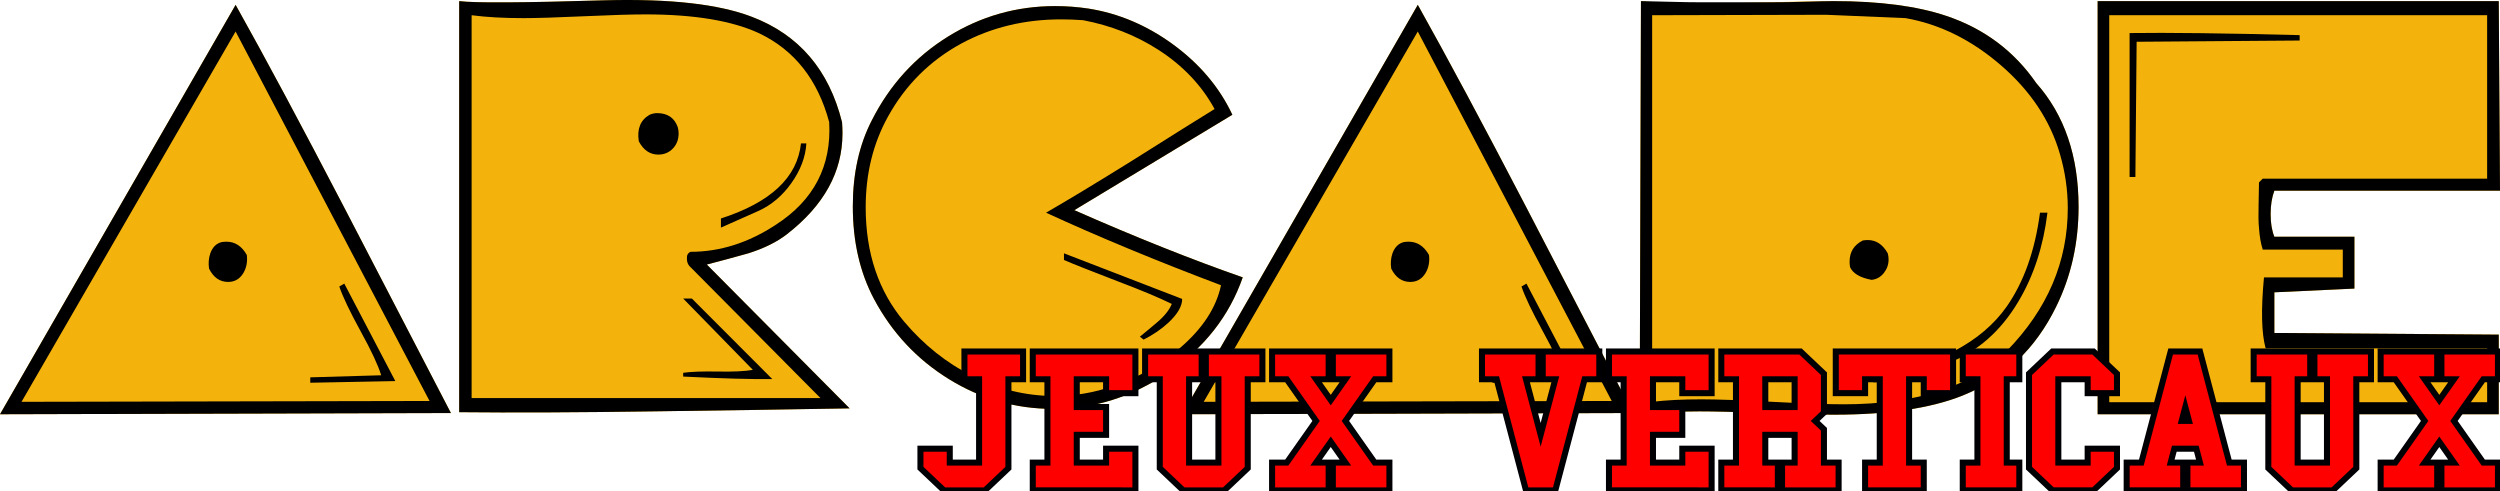
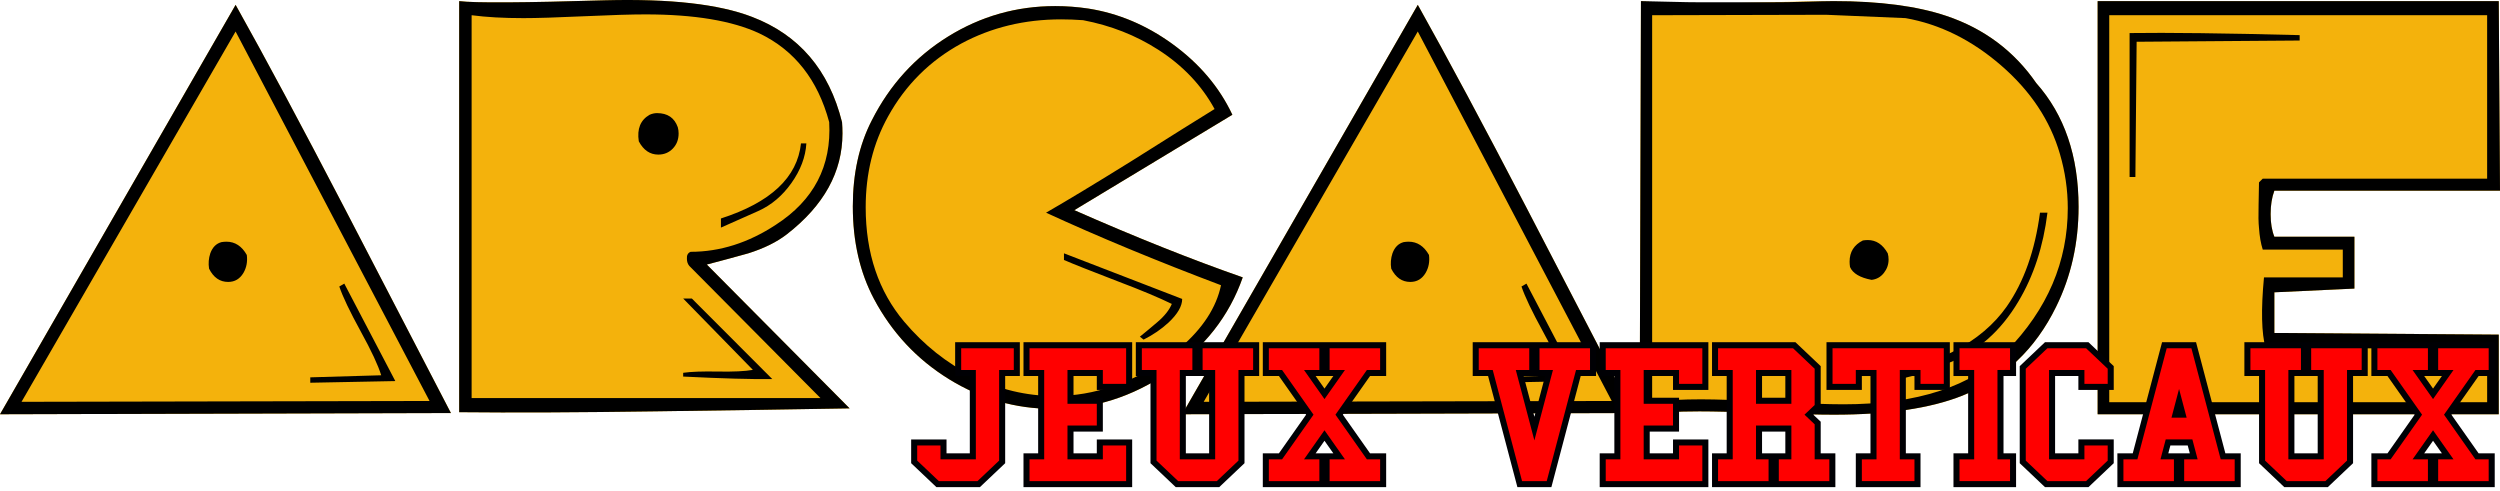
<svg xmlns="http://www.w3.org/2000/svg" enable-background="new 0 0 566.929 129.21" height="156.566" viewBox="0 0 558.831 109.596" width="798.33">
  <g fill="#f4b20c" transform="translate(-2.794 -20.5058)">
    <path d="m2.794 113.106 52.668-91.516c6.676 11.93 14.773 27.044 24.295 45.341l23.829 45.896zm55.17-35.605c.186 1.484-.062 2.813-.742 3.986-.804 1.362-1.947 2.04-3.431 2.04-1.854 0-3.277-.987-4.265-2.967-.185-1.174-.092-2.317.278-3.431.494-1.359 1.328-2.193 2.503-2.504.371-.061.742-.093 1.113-.093 1.916.002 3.431.992 4.544 2.969z" />
    <path d="m192.707 111.79c-14.467.252-28.935.473-43.403.663-17.313.25-31.935.313-43.867.189v-91.887c3.461.434 14.372.371 32.731-.185 14.464-.371 25.374.866 32.73 3.709 10.508 4.019 17.214 11.869 20.121 23.552.06.804.093 1.639.093 2.505 0 8.593-4.142 16.104-12.426 22.533-2.227 1.731-5.101 3.153-8.625 4.265-3.091.867-6.184 1.701-9.273 2.504zm-38.406-62.847c.123.433.186.897.186 1.391 0 1.36-.434 2.488-1.298 3.384-.866.896-1.947 1.344-3.245 1.344-1.855 0-3.308-.987-4.358-2.966-.433-2.782.371-4.759 2.411-5.934.557-.247 1.113-.371 1.669-.371 2.347 0 3.893 1.051 4.635 3.152zm21.124 56.298c-4.508.061-11.148-.126-19.919-.561v-.842c1.73-.249 4.326-.344 7.789-.279 3.461.061 6.057-.064 7.788-.373l-15.577-15.949 1.945.003zm7.619-52.681c-.185 3.029-1.298 5.98-3.337 8.854-2.041 2.875-4.513 4.96-7.418 6.259l-8.344 3.709v-2.041c11.126-3.584 17.091-9.18 17.895-16.782h1.204z" />
    <path d="m280.586 82.507c-3.029 8.655-8.576 15.732-16.643 21.234-8.066 5.5-16.675 8.22-25.823 8.158-8.284 0-16.01-2.21-23.181-6.629-7.171-4.42-12.765-10.4-16.783-17.941-3.152-5.935-4.729-12.825-4.729-20.677 0-7.356 1.421-13.783 4.266-19.286 4.017-7.913 9.689-14.141 17.014-18.684 7.326-4.544 15.314-6.815 23.969-6.815 2.472 0 4.945.186 7.418.556 6.675 1.052 12.918 3.679 18.729 7.88 6.058 4.39 10.538 9.676 13.444 15.856-7.85 4.761-19.626 11.868-35.326 21.326 13.6 5.999 26.149 11.006 37.645 15.022zm-13.536 4.823c0 1.608-1.02 3.37-3.06 5.285-1.608 1.483-3.462 2.75-5.563 3.802l-.835-.649c1.298-1.051 2.596-2.133 3.895-3.245 1.607-1.359 2.688-2.72 3.245-4.08-2.906-1.421-6.894-3.09-11.961-5.007-6.119-2.348-10.168-3.955-12.146-4.82v-1.486z" />
    <path d="m267.049 113.106 52.667-91.516c6.676 11.93 14.773 27.044 24.295 45.341l23.829 45.896zm55.17-35.605c.185 1.484-.063 2.813-.742 3.986-.805 1.362-1.947 2.04-3.432 2.04-1.854 0-3.276-.987-4.266-2.967-.186-1.174-.093-2.317.278-3.431.494-1.359 1.329-2.193 2.504-2.504.371-.061.742-.093 1.112-.093 1.917.002 3.433.992 4.546 2.969zm33.195 28.188-19.01.371v-1.206l15.857-.463c-.682-2.226-2.195-5.472-4.545-9.736-2.473-4.512-4.079-7.882-4.821-10.106l1.112-.649z" />
    <path d="m462.414 89.046c-4.636 9.501-11.623 16.133-20.955 19.896-7.109 2.837-16.69 4.256-28.745 4.256-3.276 0-8.283-.125-15.02-.371-6.738-.247-11.746-.371-15.022-.371-5.067 0-9.518.247-13.351.742l.278-92.443c3.709.371 7.941.557 12.701.557 3.276 0 8.314-.093 15.115-.278 6.799-.186 11.869-.278 15.205-.278 10.323 0 18.762 1.111 25.313 3.331 8.406 2.838 15.083 7.834 20.028 14.992 6.306 7.094 9.457 16.317 9.457 27.667.001 8.082-1.667 15.516-5.004 22.3zm-37.646-11.916c.124.434.186.896.186 1.392 0 1.112-.356 2.117-1.066 3.013-.711.896-1.622 1.407-2.735 1.529-2.597-.492-4.204-1.451-4.821-2.873-.063-.433-.093-.834-.093-1.205 0-2.164.988-3.74 2.967-4.73.371-.061.742-.092 1.113-.092 1.853 0 3.337.989 4.449 2.966zm35.699-9.087c-.928 7.543-3.093 14.157-6.491 19.842-3.957 6.677-9.212 11.282-15.764 13.816-3.648 1.421-6.338 2.379-8.065 2.874-3.029.866-5.874 1.328-8.531 1.392l-.464-1.113c14.525-2.535 24.603-7.82 30.228-15.855 3.832-5.501 6.306-12.485 7.418-20.955h1.669z" />
    <path d="m561.625 63.129h-50.44c-.557 1.498-.835 3.246-.835 5.241 0 1.997.278 3.68.835 5.053h17.895v11.589l-17.895.835v9.087l50.162.371v17.802h-89.662v-92.352h89.662zm-44.785-33.566-36.439.278-.278 30.228h-1.297v-32.174c8.529-.122 21.2.033 38.015.464v1.204z" />
  </g>
  <g transform="translate(-2.794 -20.5058)">
    <path d="m2.794 113.106 52.668-91.516c6.676 11.93 14.773 27.044 24.295 45.341l23.829 45.896zm96.018-2.968-43.354-82.589-47.852 82.775zm-40.848-32.637c.186 1.484-.062 2.813-.742 3.986-.804 1.362-1.947 2.04-3.431 2.04-1.854 0-3.277-.987-4.265-2.967-.185-1.174-.092-2.317.278-3.431.494-1.359 1.328-2.193 2.503-2.504.371-.061.742-.093 1.113-.093 1.916.002 3.431.992 4.544 2.969zm33.195 28.188-19.009.371v-1.206l15.855-.463c-.681-2.226-2.195-5.472-4.543-9.736-2.473-4.512-4.08-7.882-4.822-10.106l1.113-.649z" />
    <path d="m192.707 111.79c-14.467.252-28.935.473-43.403.663-17.313.25-31.935.313-43.867.189v-91.887c3.461.434 14.372.371 32.731-.185 14.464-.371 25.374.866 32.73 3.709 10.508 4.019 17.214 11.869 20.121 23.552.06.804.093 1.639.093 2.505 0 8.593-4.142 16.104-12.426 22.533-2.227 1.731-5.101 3.153-8.625 4.265-3.091.867-6.184 1.701-9.273 2.504zm-4.562-63.988c-2.536-9.446-7.728-16.053-15.578-19.819-6.059-2.839-14.557-4.26-25.499-4.26-3.029 0-7.603.138-13.723.417s-10.632.418-13.538.418c-4.45 0-8.314-.216-11.59-.649v85.581h77.979l-29.326-29.55c-.354-.432-.529-.957-.529-1.575-.062-.803.217-1.327.835-1.573 6.551 0 12.888-2.007 19.008-6.022 8.529-5.493 12.517-13.151 11.961-22.968zm-33.844 1.141c.123.433.186.897.186 1.391 0 1.36-.434 2.488-1.298 3.384-.866.896-1.947 1.344-3.245 1.344-1.855 0-3.308-.987-4.358-2.966-.433-2.782.371-4.759 2.411-5.934.557-.247 1.113-.371 1.669-.371 2.347 0 3.893 1.051 4.635 3.152zm21.124 56.298c-4.508.061-11.148-.126-19.919-.561v-.842c1.73-.249 4.326-.344 7.789-.279 3.461.061 6.057-.064 7.788-.373l-15.577-15.949 1.945.003zm7.619-52.681c-.185 3.029-1.298 5.98-3.337 8.854-2.041 2.875-4.513 4.96-7.418 6.259l-8.344 3.709v-2.041c11.126-3.584 17.091-9.18 17.895-16.782h1.204z" />
    <path d="m280.586 82.507c-3.029 8.655-8.576 15.732-16.643 21.234-8.066 5.5-16.675 8.22-25.823 8.158-8.284 0-16.01-2.21-23.181-6.629-7.171-4.42-12.765-10.4-16.783-17.941-3.152-5.935-4.729-12.825-4.729-20.677 0-7.356 1.421-13.783 4.266-19.286 4.017-7.913 9.689-14.141 17.014-18.684 7.326-4.544 15.314-6.815 23.969-6.815 2.472 0 4.945.186 7.418.556 6.675 1.052 12.918 3.679 18.729 7.88 6.058 4.39 10.538 9.676 13.444 15.856-7.85 4.761-19.626 11.868-35.326 21.326 13.6 5.999 26.149 11.006 37.645 15.022zm-4.855 1.756c-14.334-5.404-27.371-10.81-39.108-16.213 4.824-2.779 11.164-6.61 19.021-11.493 9.401-5.931 15.618-9.824 18.649-11.679-2.906-5.319-7.11-9.742-12.612-13.269-5.008-3.217-10.604-5.413-16.785-6.59-1.669-.122-3.308-.185-4.915-.185-8.161 0-15.58 1.793-22.256 5.377-7.048 3.834-12.521 9.273-16.415 16.32-3.337 5.997-5.006 12.765-5.006 20.306 0 10.262 2.873 18.792 8.618 25.591 4.388 5.193 9.5 9.256 15.339 12.193 5.838 2.936 11.94 4.404 18.306 4.404 4.448 0 8.804-.74 13.067-2.219 5.623-1.908 10.628-4.773 15.015-8.593 5.004-4.309 8.029-8.961 9.082-13.95zm-8.681 3.067c0 1.608-1.02 3.37-3.06 5.285-1.608 1.483-3.462 2.75-5.563 3.802l-.835-.649c1.298-1.051 2.596-2.133 3.895-3.245 1.607-1.359 2.688-2.72 3.245-4.08-2.906-1.421-6.894-3.09-11.961-5.007-6.119-2.348-10.168-3.955-12.146-4.82v-1.486z" />
    <path d="m267.049 113.106 52.667-91.516c6.676 11.93 14.773 27.044 24.295 45.341l23.829 45.896zm96.018-2.968-43.355-82.589-47.852 82.775zm-40.848-32.637c.185 1.484-.063 2.813-.742 3.986-.805 1.362-1.947 2.04-3.432 2.04-1.854 0-3.276-.987-4.266-2.967-.186-1.174-.093-2.317.278-3.431.494-1.359 1.329-2.193 2.504-2.504.371-.061.742-.093 1.112-.093 1.917.002 3.433.992 4.546 2.969zm33.195 28.188-19.01.371v-1.206l15.857-.463c-.682-2.226-2.195-5.472-4.545-9.736-2.473-4.512-4.079-7.882-4.821-10.106l1.112-.649z" />
    <path d="m462.414 89.046c-4.636 9.501-11.623 16.133-20.955 19.896-7.109 2.837-16.69 4.256-28.745 4.256-3.276 0-8.283-.125-15.02-.371-6.738-.247-11.746-.371-15.022-.371-5.067 0-9.518.247-13.351.742l.278-92.443c5.184.078 8.987.264 13.748.264 3.275 0 7.342-.016 14.429 0 6.801.014 11.509-.264 14.845-.264 10.323 0 18.762 1.111 25.313 3.331 8.406 2.838 15.083 7.834 20.028 14.992 6.306 7.094 9.457 16.317 9.457 27.667 0 8.083-1.668 15.517-5.005 22.301zm.835-34.141c-2.165-7.463-6.538-14.048-13.12-19.753-6.584-5.705-13.709-9.238-21.373-10.595l-17.76-.747-38.894.098v86.415c3.214-.37 6.862-.556 10.94-.556 3.462 0 8.747.186 15.856.556 7.107.371 12.425.557 15.948.557 16.504 0 28.682-3.978 36.532-11.935 9.088-9.313 13.631-19.954 13.631-31.921.001-4.07-.588-8.109-1.76-12.119zm-38.481 22.225c.124.434.186.896.186 1.392 0 1.112-.356 2.117-1.066 3.013-.711.896-1.622 1.407-2.735 1.529-2.597-.492-4.204-1.451-4.821-2.873-.063-.433-.093-.834-.093-1.205 0-2.164.988-3.74 2.967-4.73.371-.061.742-.092 1.113-.092 1.853 0 3.337.989 4.449 2.966zm35.699-9.087c-.928 7.543-3.093 14.157-6.491 19.842-3.957 6.677-9.212 11.282-15.764 13.816-3.648 1.421-6.338 2.379-8.065 2.874-3.029.866-5.874 1.328-8.531 1.392l-.464-1.113c14.525-2.535 24.603-7.82 30.228-15.855 3.832-5.501 6.306-12.485 7.418-20.955h1.669z" />
    <path d="m561.625 63.129h-50.44c-.557 1.498-.835 3.246-.835 5.241 0 1.997.278 3.68.835 5.053h17.895v11.589l-17.895.835v9.087l50.162.371v17.802h-89.662v-92.352h89.662zm-2.874 47.288v-12.052h-49.514c-.927-3.339-1.053-8.624-.37-15.857h17.616v-6.211h-17.891c-.435-1.359-.714-2.967-.839-4.822-.126-1.174-.154-2.875-.093-5.1.061-2.472.093-4.172.093-5.1l.835-.835h50.162v-36.531h-84.471v86.508zm-41.911-80.854-36.439.278-.278 30.228h-1.297v-32.174c8.529-.122 21.2.033 38.015.464v1.204z" />
  </g>
  <g fill="#f00" stroke="#000004" stroke-width="1.35">
-     <g transform="translate(-194.689 -9.419453)">
+     <g transform="translate(-196.089 -10.81945)">
      <path d="m525.96 87.988h12.643v6.21h-2.809l3.278 12.419 3.278-12.419h-2.809v-6.21h12.643v6.21h-3.278l-6.555 24.839h-6.555l-6.555-24.839h-3.278z" />
      <path d="m554.347 119.036v-6.21h3.278v-18.629h-3.278v-6.21h22.944v9.315h-6.555v-3.105h-6.555v6.21h6.555v6.21h-6.555v6.21h6.555v-3.105h6.555v9.315z" />
      <path d="m579.456 119.036v-6.21h3.278v-18.629h-3.278v-6.21h17.7l5.244 4.968v8.694l-1.967 1.863 1.967 1.863v7.452h3.278v6.21h-12.643v-6.21h2.809v-6.21h-6.555v6.21h2.809v6.21zm9.833-18.629h6.555v-6.21h-6.555z" />
      <path d="m611.598 119.036v-6.21h3.278v-18.629h-3.278v3.105h-6.555v-9.315h26.222v9.315h-6.555v-3.105h-3.278v18.629h3.278v6.21z" />
      <path d="m633.429 119.036v-6.21h3.278v-18.629h-3.278v-6.21h12.643v6.21h-2.809v18.629h2.809v6.21z" />
      <path d="m653.481 119.036-5.244-4.968v-21.113l5.244-4.968h9.178l5.244 4.968v4.347h-6.555v-3.105h-6.555v18.629h6.555v-3.105h6.555v4.347l-5.244 4.968z" />
      <path d="m670.068 119.036v-6.21h3.278l6.555-24.839h6.555l6.555 24.839h3.278v6.21h-12.643v-6.21h2.809l-.819-3.105h-4.917l-.819 3.105h2.809v6.21zm13.111-18.629-.819 3.105h1.639z" />
      <path d="m698.455 87.988h12.643v6.21h-2.809v18.629h6.555v-18.629h-2.809v-6.21h12.643v6.21h-3.278v19.871l-5.244 4.968h-9.178l-5.244-4.968v-19.871h-3.278z" />
      <path d="m726.841 94.197v-6.21h12.643v6.21h-2.809l3.278 4.657 3.278-4.657h-2.809v-6.21h12.643v6.21h-3.278l-6.555 9.315 6.555 9.315h3.278v6.21h-12.643v-6.21h2.809l-3.278-4.657-3.278 4.657h2.809v6.21h-12.643v-6.21h3.278l6.555-9.315-6.555-9.315z" />
    </g>
-     <g transform="translate(85.7867 -9.419453)">
+     <g transform="translate(84.3867 -10.81945)">
      <path d="m126.517 109.722v3.105h6.555v-18.629h-3.278v-6.21h13.111v6.21h-3.278v19.871l-5.244 4.968h-9.178l-5.244-4.968v-4.347z" />
      <path d="m145.071 119.036v-6.21h3.278v-18.629h-3.278v-6.21h22.944v9.315h-6.555v-3.105h-6.555v6.21h6.555v6.21h-6.555v6.21h6.555v-3.105h6.555v9.315z" />
      <path d="m170.18 87.988h12.643v6.21h-2.809v18.629h6.555v-18.629h-2.809v-6.21h12.643v6.21h-3.278v19.871l-5.244 4.968h-9.178l-5.244-4.968v-19.871h-3.278z" />
      <path d="m198.566 94.197v-6.21h12.643v6.21h-2.809l3.278 4.657 3.278-4.657h-2.809v-6.21h12.643v6.21h-3.278l-6.555 9.315 6.555 9.315h3.278v6.21h-12.643v-6.21h2.809l-3.278-4.657-3.278 4.657h2.809v6.21h-12.643v-6.21h3.278l6.555-9.315-6.555-9.315z" />
    </g>
  </g>
</svg>
